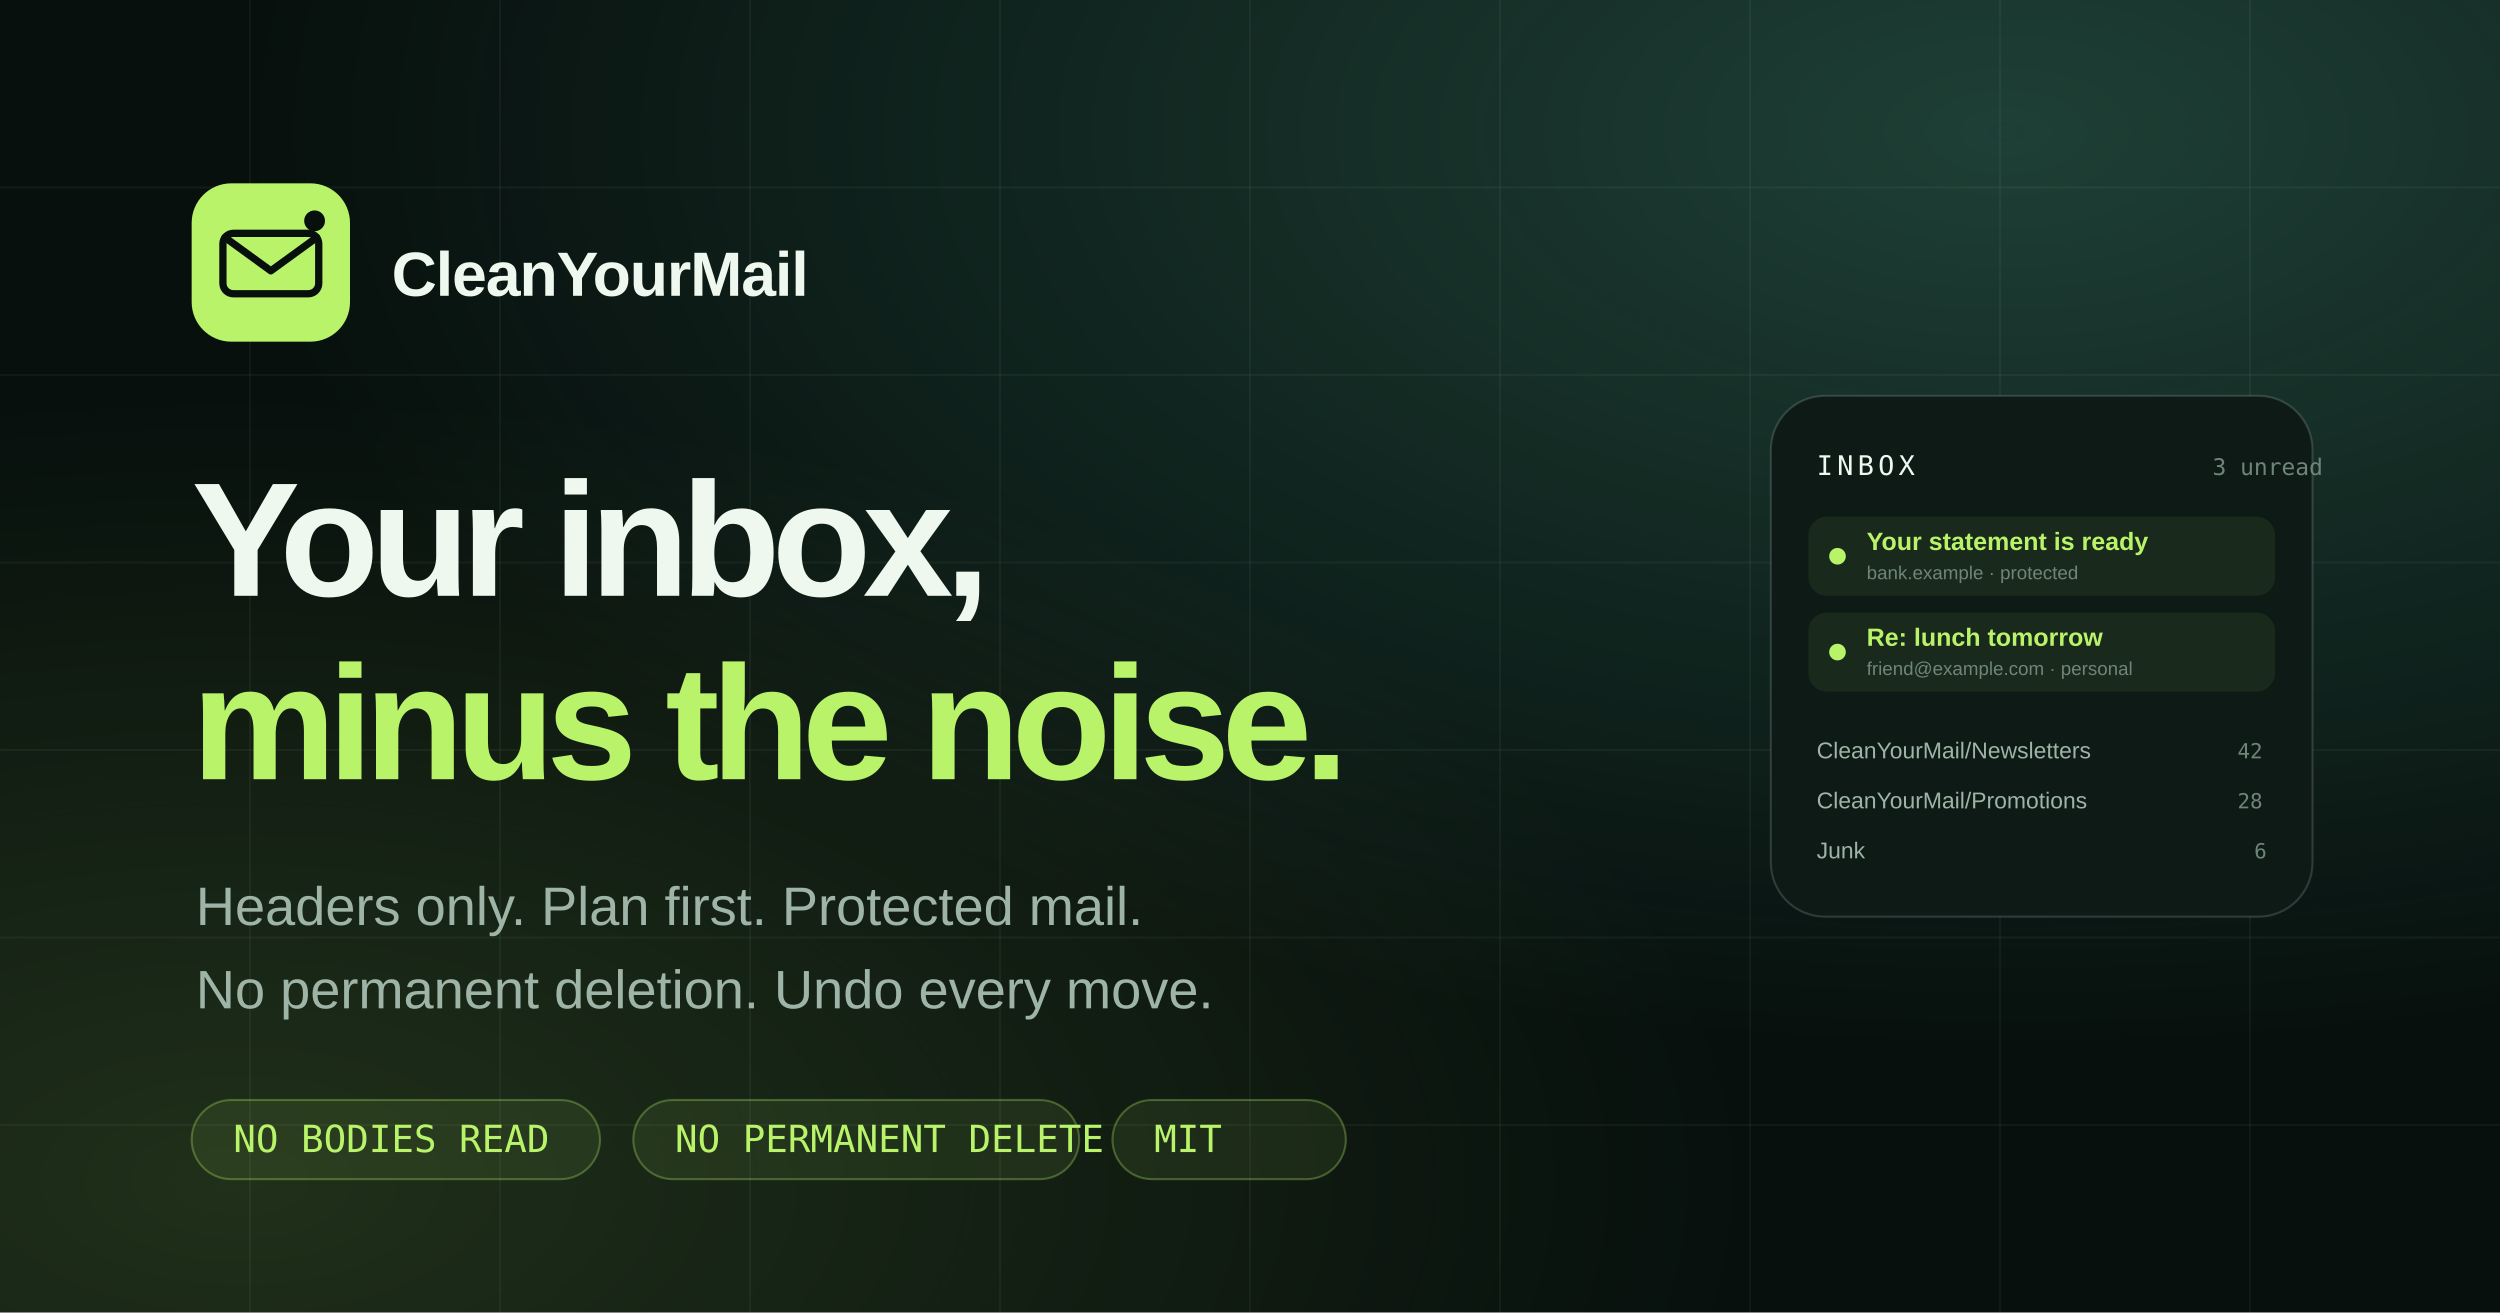
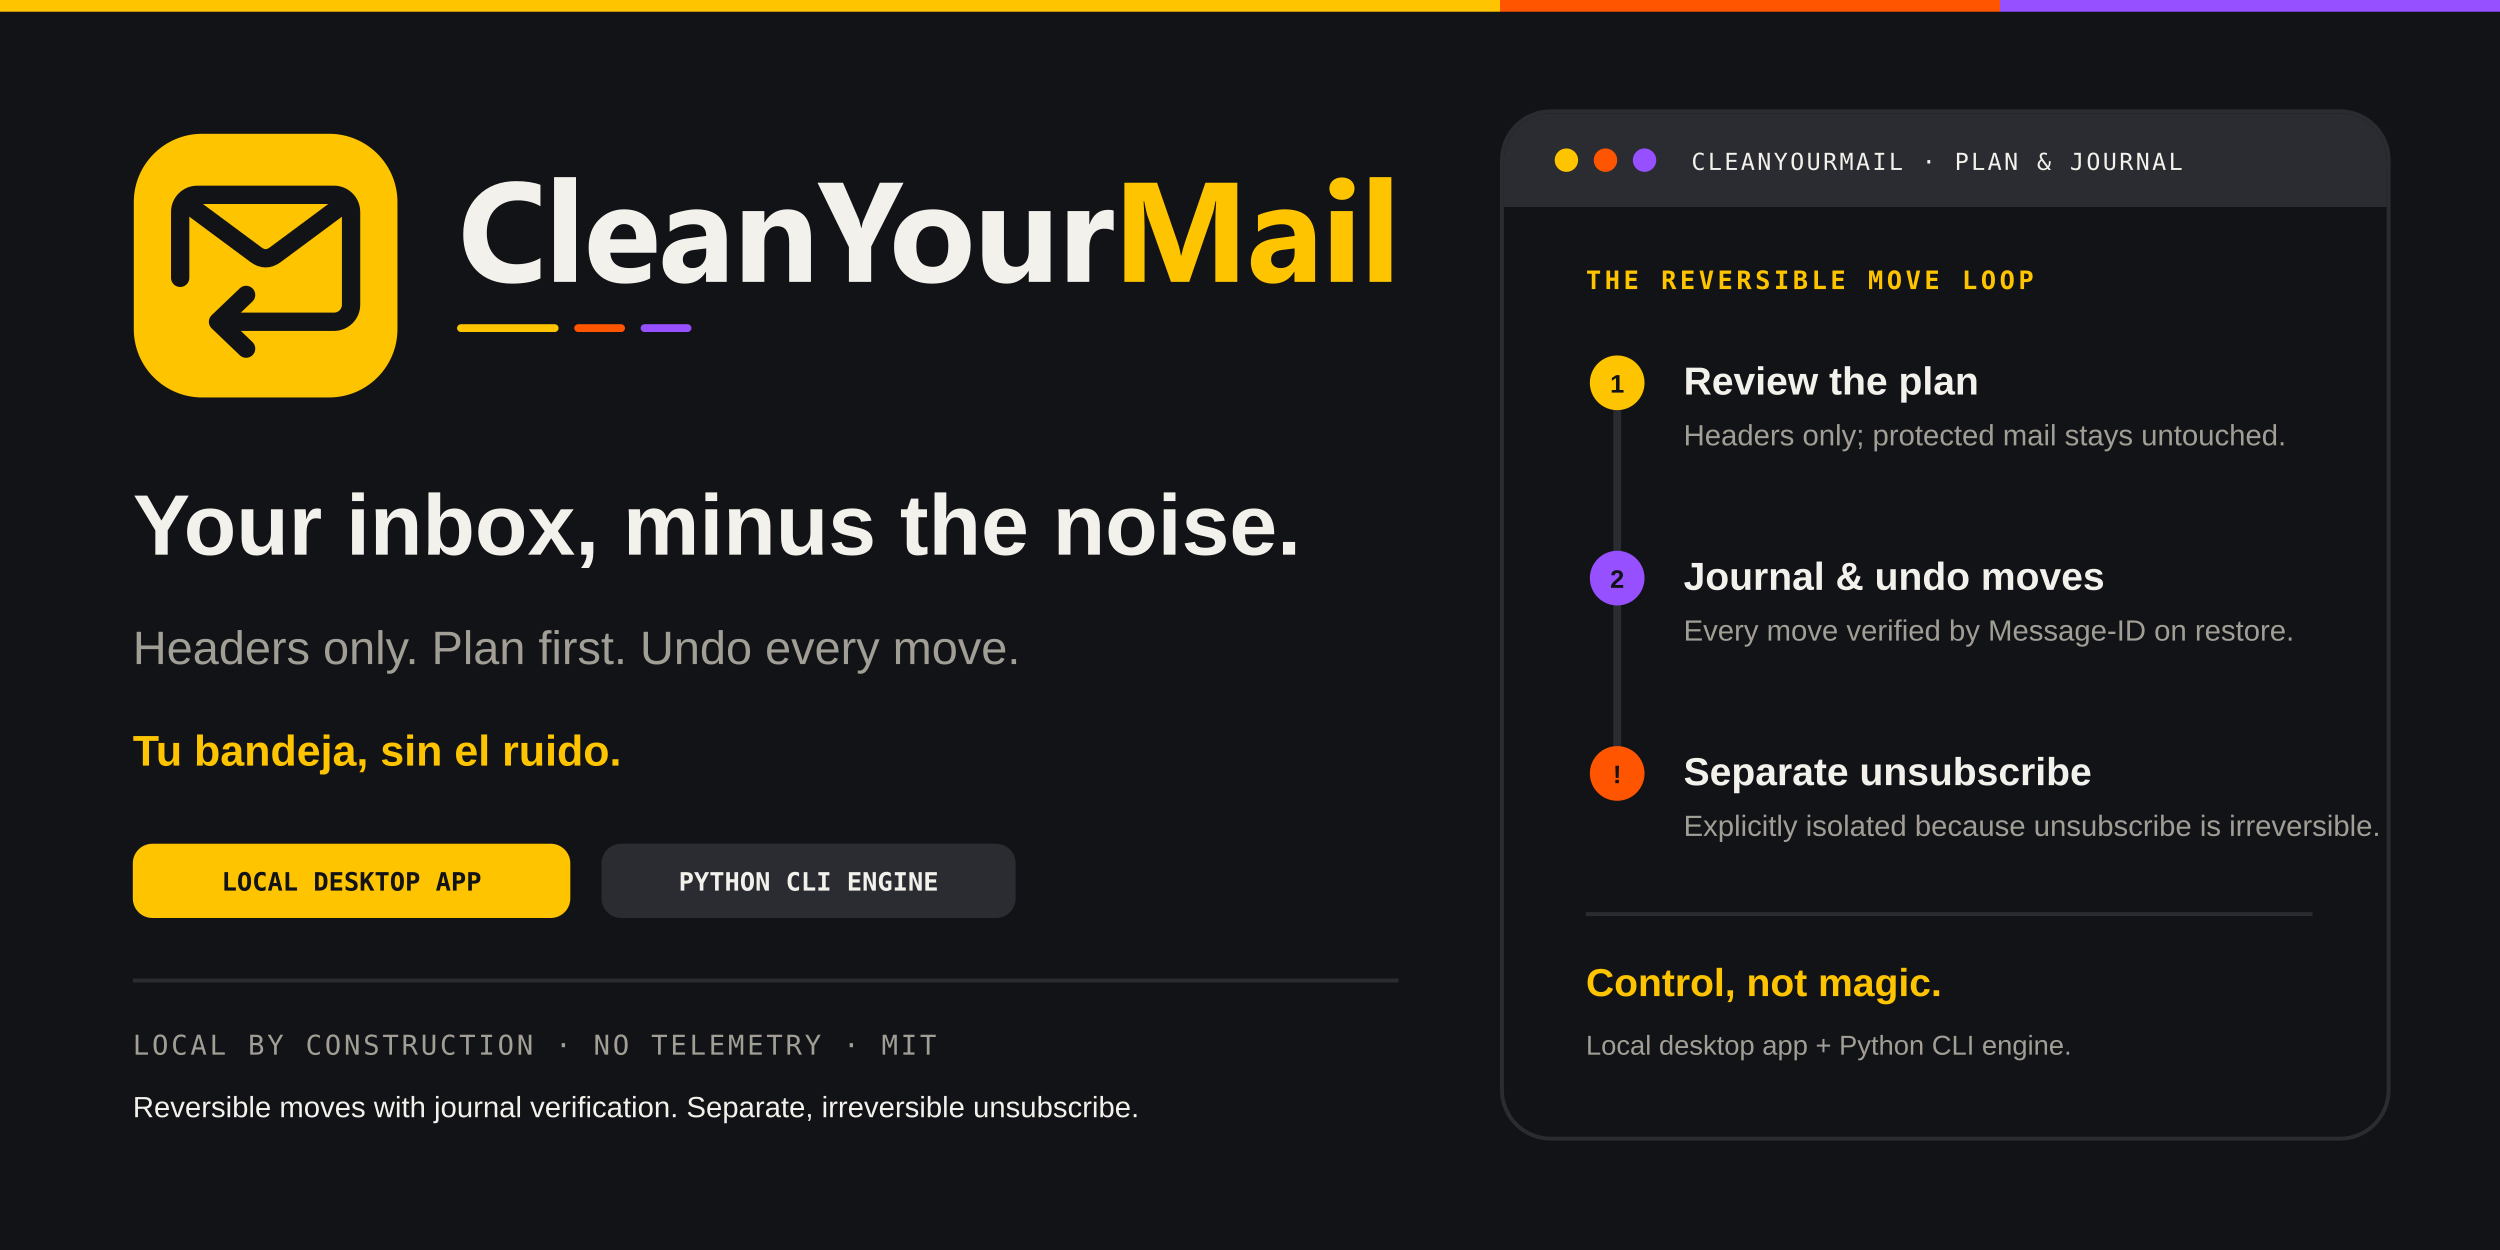
- <svg xmlns="http://www.w3.org/2000/svg" viewBox="0 0 1200 630" width="1200" height="630">
-   <defs>
-     <radialGradient id="glow" cx="80%" cy="10%" r="70%">
-       <stop offset="0" stop-color="#6ee7c8" stop-opacity=".22" />
-       <stop offset="1" stop-color="#6ee7c8" stop-opacity="0" />
-     </radialGradient>
-     <radialGradient id="glow2" cx="10%" cy="90%" r="60%">
-       <stop offset="0" stop-color="#b9f36a" stop-opacity=".14" />
-       <stop offset="1" stop-color="#b9f36a" stop-opacity="0" />
-     </radialGradient>
-   </defs>
-   <rect width="1200" height="630" fill="#07100d" />
-   <rect width="1200" height="630" fill="url(#glow)" />
-   <rect width="1200" height="630" fill="url(#glow2)" />
-   <g stroke="#eef8ee" stroke-opacity=".045" stroke-width="1">
-     <path d="M0 90h1200M0 180h1200M0 270h1200M0 360h1200M0 450h1200M0 540h1200" />
-     <path d="M120 0v630M240 0v630M360 0v630M480 0v630M600 0v630M720 0v630M840 0v630M960 0v630M1080 0v630" />
-   </g>
-   <g transform="translate(92 88)">
-     <rect width="76" height="76" rx="19" fill="#b9f36a" />
-     <rect x="15" y="24" width="46" height="29" rx="5" fill="none" stroke="#07100d" stroke-width="3.5" />
-     <path d="m16 26 22 16 22-16" fill="none" stroke="#07100d" stroke-width="3.5" stroke-linecap="round" stroke-linejoin="round" />
-     <circle cx="59" cy="18" r="5" fill="#07100d" />
-   </g>
-   <text x="188" y="142" fill="#eef8ee" font-family="Segoe UI, Arial, sans-serif" font-size="30" font-weight="700" letter-spacing="-0.5">CleanYourMail</text>
-   <text x="92" y="286" fill="#eef8ee" font-family="Segoe UI, Arial, sans-serif" font-size="78" font-weight="800" letter-spacing="-4">Your inbox,</text>
-   <text x="92" y="374" fill="#b9f36a" font-family="Segoe UI, Arial, sans-serif" font-size="78" font-weight="800" letter-spacing="-4">minus the noise.</text>
-   <text x="94" y="444" fill="#9eb4a7" font-family="Segoe UI, Arial, sans-serif" font-size="26">Headers only. Plan first. Protected mail.</text>
-   <text x="94" y="484" fill="#9eb4a7" font-family="Segoe UI, Arial, sans-serif" font-size="26">No permanent deletion. Undo every move.</text>
-   <g font-family="Cascadia Code, Consolas, monospace" font-size="18" fill="#b9f36a">
-     <rect x="92" y="528" width="196" height="38" rx="19" fill="#b9f36a" fill-opacity=".08" stroke="#b9f36a" stroke-opacity=".3" />
-     <text x="112" y="553">NO BODIES READ</text>
-     <rect x="304" y="528" width="214" height="38" rx="19" fill="#b9f36a" fill-opacity=".08" stroke="#b9f36a" stroke-opacity=".3" />
-     <text x="324" y="553">NO PERMANENT DELETE</text>
-     <rect x="534" y="528" width="112" height="38" rx="19" fill="#b9f36a" fill-opacity=".08" stroke="#b9f36a" stroke-opacity=".3" />
-     <text x="554" y="553">MIT</text>
-   </g>
-   <g transform="translate(850 190)">
-     <rect width="260" height="250" rx="26" fill="#0d1a15" stroke="#eef8ee" stroke-opacity=".16" />
-     <text x="22" y="38" fill="#eef8ee" font-family="Cascadia Code, Consolas, monospace" font-size="13" letter-spacing="2">INBOX</text>
-     <text x="212" y="38" fill="#6f8578" font-family="Cascadia Code, Consolas, monospace" font-size="11">3 unread</text>
-     <g font-family="Segoe UI, Arial, sans-serif">
-       <rect x="18" y="58" width="224" height="38" rx="9" fill="#b9f36a" fill-opacity=".07" />
-       <circle cx="32" cy="77" r="4" fill="#b9f36a" />
-       <text x="46" y="74" fill="#b9f36a" font-size="12" font-weight="600">Your statement is ready</text>
-       <text x="46" y="88" fill="#6f8578" font-size="9">bank.example · protected</text>
-       <rect x="18" y="104" width="224" height="38" rx="9" fill="#b9f36a" fill-opacity=".07" />
-       <circle cx="32" cy="123" r="4" fill="#b9f36a" />
-       <text x="46" y="120" fill="#b9f36a" font-size="12" font-weight="600">Re: lunch tomorrow</text>
-       <text x="46" y="134" fill="#6f8578" font-size="9">friend@example.com · personal</text>
-       <text x="22" y="174" fill="#9eb4a7" font-size="11">CleanYourMail/Newsletters</text>
-       <text x="224" y="174" fill="#6f8578" font-family="Cascadia Code, Consolas, monospace" font-size="10">42</text>
-       <text x="22" y="198" fill="#9eb4a7" font-size="11">CleanYourMail/Promotions</text>
-       <text x="224" y="198" fill="#6f8578" font-family="Cascadia Code, Consolas, monospace" font-size="10">28</text>
-       <text x="22" y="222" fill="#9eb4a7" font-size="11">Junk</text>
-       <text x="232" y="222" fill="#6f8578" font-family="Cascadia Code, Consolas, monospace" font-size="10">6</text>
+ <svg xmlns="http://www.w3.org/2000/svg" width="1280" height="640" viewBox="0 0 1280 640" role="img" aria-labelledby="title desc">
+   <rect width="1280" height="640" fill="#121316" />
+   <rect x="0" y="0" width="768" height="6" fill="#FFC400" />
+   <rect x="768" y="0" width="256" height="6" fill="#FF5500" />
+   <rect x="1024" y="0" width="256" height="6" fill="#9650FF" />
+   <g transform="translate(56 56) scale(0.3125)">
+     <rect x="40" y="40" width="432" height="432" rx="112" fill="#FFC400" />
+     <g fill="none" stroke="#121316" stroke-width="30" stroke-linecap="round" stroke-linejoin="round">
+       <path d="M116 276 V168 A28 28 0 0 1 144 140 H368 A28 28 0 0 1 396 168 V320 A28 28 0 0 1 368 348 H184" />
+       <path d="M124 152 L240 238 Q256 250 272 238 L388 152" />
+       <path d="M224 304 L178 348 L224 392" />
    </g>
  </g>
+   <g transform="translate(228 82) scale(0.82)">
+     <path fill="#F3F1EC" d="M59.4 73.8Q52.7 77.1 41.7 77.1Q27.5 77.1 19.3 68.7Q11.2 60.3 11.2 46.4Q11.2 31.5 20.4 22.3Q29.5 13.1 44.2 13.1Q53.2 13.1 59.4 15.4V28.8Q53.2 25.1 45.3 25.1Q36.6 25.1 31.2 30.6Q25.9 36 25.9 45.4Q25.9 54.4 30.9 59.7Q36 65 44.5 65Q52.7 65 59.4 61.1Z M81.6 76H67.9V10.6H81.6Z M131.8 57.8H103Q103.7 67.4 115.1 67.4Q122.4 67.4 127.9 64V73.8Q121.8 77.1 112 77.1Q101.3 77.1 95.4 71.1Q89.5 65.2 89.5 54.6Q89.5 43.6 95.9 37.2Q102.3 30.7 111.6 30.7Q121.2 30.7 126.5 36.5Q131.8 42.2 131.8 52ZM119.2 49.4Q119.2 39.9 111.5 39.9Q108.2 39.9 105.8 42.6Q103.4 45.4 102.9 49.4Z M175.7 76H162.8V69.7H162.7Q158.2 77.1 149.5 77.1Q143.1 77.1 139.4 73.4Q135.7 69.8 135.7 63.7Q135.7 50.8 150.9 48.9L162.9 47.3Q162.9 40 155.1 40Q147.2 40 140.1 44.7V34.4Q142.9 33 147.8 31.9Q152.8 30.7 156.8 30.7Q175.7 30.7 175.7 49.6ZM162.9 58V55.1L154.9 56.1Q148.3 57 148.3 62.1Q148.3 64.4 149.9 65.9Q151.5 67.4 154.3 67.4Q158.1 67.4 160.5 64.8Q162.9 62.1 162.9 58Z M228.3 76H214.7V51.4Q214.7 41.2 207.3 41.2Q203.8 41.2 201.5 43.9Q199.2 46.6 199.2 50.8V76H185.6V31.8H199.2V38.8H199.4Q204.3 30.7 213.6 30.7Q228.3 30.7 228.3 48.9Z M286.1 14.1 265.9 54V76H252V54.2L232.4 14.1H248.3L258.3 37.2Q258.5 37.9 259.7 42.3H259.9Q260.4 39.1 261.2 37.4L271.3 14.1Z M303.9 77.1Q292.9 77.1 286.5 70.9Q280.2 64.7 280.2 54.1Q280.2 43.1 286.8 36.9Q293.3 30.7 304.5 30.7Q315.5 30.7 321.8 36.9Q328 43.1 328 53.3Q328 64.3 321.6 70.7Q315.1 77.1 303.9 77.1ZM304.3 41.2Q299.4 41.2 296.8 44.5Q294.1 47.8 294.1 53.9Q294.1 66.6 304.4 66.6Q314.1 66.6 314.1 53.6Q314.1 41.2 304.3 41.2Z M377.9 76H364.3V69.3H364.1Q359.1 77.1 350.6 77.1Q335.3 77.1 335.3 58.5V31.8H348.8V57.3Q348.8 66.6 356.3 66.6Q359.9 66.6 362.1 64.1Q364.3 61.5 364.3 57.1V31.8H377.9Z M417.3 44.1Q414.8 42.8 411.5 42.8Q407.1 42.8 404.6 46Q402.1 49.3 402.1 54.9V76H388.5V31.8H402.1V40H402.3Q405.5 31 413.9 31Q416.1 31 417.3 31.5Z" />
+     <path fill="#FFC400" d="M494.5 76H480.8V39Q480.8 33 481.3 25.7H480.9Q479.9 31.4 479 33.9L464.5 76H453.1L438.3 34.4Q437.7 32.7 436.4 25.7H436Q436.6 34.9 436.6 41.8V76H424V14.1H444.4L457.1 50.8Q458.6 55.2 459.3 59.6H459.5Q460.7 54.5 462 50.7L474.6 14.1H494.5Z M543.1 76H530.2V69.7H530Q525.6 77.1 516.8 77.1Q510.4 77.1 506.7 73.4Q503 69.8 503 63.7Q503 50.8 518.3 48.9L530.3 47.3Q530.3 40 522.4 40Q514.5 40 507.4 44.7V34.4Q510.2 33 515.2 31.9Q520.1 30.7 524.2 30.7Q543.1 30.7 543.1 49.6ZM530.3 58V55.1L522.2 56.1Q515.6 57 515.6 62.1Q515.6 64.4 517.2 65.9Q518.8 67.4 521.6 67.4Q525.4 67.4 527.9 64.8Q530.3 62.1 530.3 58Z M559.8 24.8Q556.4 24.8 554.2 22.8Q552 20.7 552 17.7Q552 14.7 554.2 12.7Q556.4 10.8 559.8 10.8Q563.3 10.8 565.5 12.7Q567.7 14.7 567.7 17.7Q567.7 20.8 565.5 22.8Q563.3 24.8 559.8 24.8ZM566.6 76H552.9V31.8H566.6Z M590.7 76H577.1V10.6H590.7Z" />
+   </g>
+   <g transform="translate(234 166)">
+     <rect x="0" y="0" width="52" height="4" rx="2" fill="#FFC400" />
+     <rect x="60" y="0" width="26" height="4" rx="2" fill="#FF5500" />
+     <rect x="94" y="0" width="26" height="4" rx="2" fill="#9650FF" />
+   </g>
+   <g font-family="Segoe UI, Helvetica Neue, Arial, sans-serif">
+     <text x="68" y="284" fill="#F3F1EC" font-size="44" font-weight="600">Your inbox, minus the noise.</text>
+     <text x="68" y="340" fill="#A19E96" font-size="24">Headers only. Plan first. Undo every move.</text>
+     <text x="68" y="392" fill="#FFC400" font-size="22" font-weight="600">Tu bandeja, sin el ruido.</text>
+     <rect x="68" y="432" width="224" height="38" rx="10" fill="#FFC400" />
+     <text x="180" y="456" text-anchor="middle" fill="#121316" font-family="Consolas, Menlo, monospace" font-size="13" font-weight="700">LOCAL DESKTOP APP</text>
+     <rect x="308" y="432" width="212" height="38" rx="10" fill="#2A2C31" />
+     <text x="414" y="456" text-anchor="middle" fill="#F3F1EC" font-family="Consolas, Menlo, monospace" font-size="13" font-weight="700">PYTHON CLI ENGINE</text>
+     <path d="M68 502 H716" stroke="#2A2C31" stroke-width="2" />
+     <text x="68" y="540" fill="#A19E96" font-family="Consolas, Menlo, monospace" font-size="14" letter-spacing="1.4">LOCAL BY CONSTRUCTION · NO TELEMETRY · MIT</text>
+     <text x="68" y="572" fill="#F3F1EC" font-size="15">Reversible moves with journal verification. Separate, irreversible unsubscribe.</text>
+   </g>
+   <rect x="768" y="56" width="456" height="528" rx="26" fill="#2A2C31" />
+   <rect x="770" y="58" width="452" height="524" rx="24" fill="#121316" />
+   <rect x="770" y="58" width="452" height="48" rx="24" fill="#2A2C31" />
+   <rect x="770" y="82" width="452" height="24" fill="#2A2C31" />
+   <circle cx="802" cy="82" r="6" fill="#FFC400" />
+   <circle cx="822" cy="82" r="6" fill="#FF5500" />
+   <circle cx="842" cy="82" r="6" fill="#9650FF" />
+   <text x="866" y="87" fill="#F3F1EC" font-family="Consolas, Menlo, monospace" font-size="12" letter-spacing="1.2">CLEANYOURMAIL · PLAN &amp; JOURNAL</text>
+   <g font-family="Segoe UI, Helvetica Neue, Arial, sans-serif">
+     <text x="812" y="148" fill="#FFC400" font-family="Consolas, Menlo, monospace" font-size="13" font-weight="700" letter-spacing="1.8">THE REVERSIBLE MOVE LOOP</text>
+     <path d="M828 196 V396" stroke="#2A2C31" stroke-width="4" />
+     <circle cx="828" cy="196" r="14" fill="#FFC400" />
+     <text x="828" y="201" text-anchor="middle" fill="#121316" font-size="13" font-weight="700">1</text>
+     <text x="862" y="202" fill="#F3F1EC" font-size="20" font-weight="600">Review the plan</text>
+     <text x="862" y="228" fill="#A19E96" font-size="15">Headers only; protected mail stays untouched.</text>
+     <circle cx="828" cy="296" r="14" fill="#9650FF" />
+     <text x="828" y="301" text-anchor="middle" fill="#121316" font-size="13" font-weight="700">2</text>
+     <text x="862" y="302" fill="#F3F1EC" font-size="20" font-weight="600">Journal &amp; undo moves</text>
+     <text x="862" y="328" fill="#A19E96" font-size="15">Every move verified by Message-ID on restore.</text>
+     <circle cx="828" cy="396" r="14" fill="#FF5500" />
+     <text x="828" y="401" text-anchor="middle" fill="#121316" font-size="13" font-weight="700">!</text>
+     <text x="862" y="402" fill="#F3F1EC" font-size="20" font-weight="600">Separate unsubscribe</text>
+     <text x="862" y="428" fill="#A19E96" font-size="15">Explicitly isolated because unsubscribe is irreversible.</text>
+     <path d="M812 468 H1184" stroke="#2A2C31" stroke-width="2" />
+     <text x="812" y="510" fill="#FFC400" font-size="20" font-weight="600">Control, not magic.</text>
+     <text x="812" y="540" fill="#A19E96" font-size="14">Local desktop app + Python CLI engine.</text>
+   </g>
</svg>
